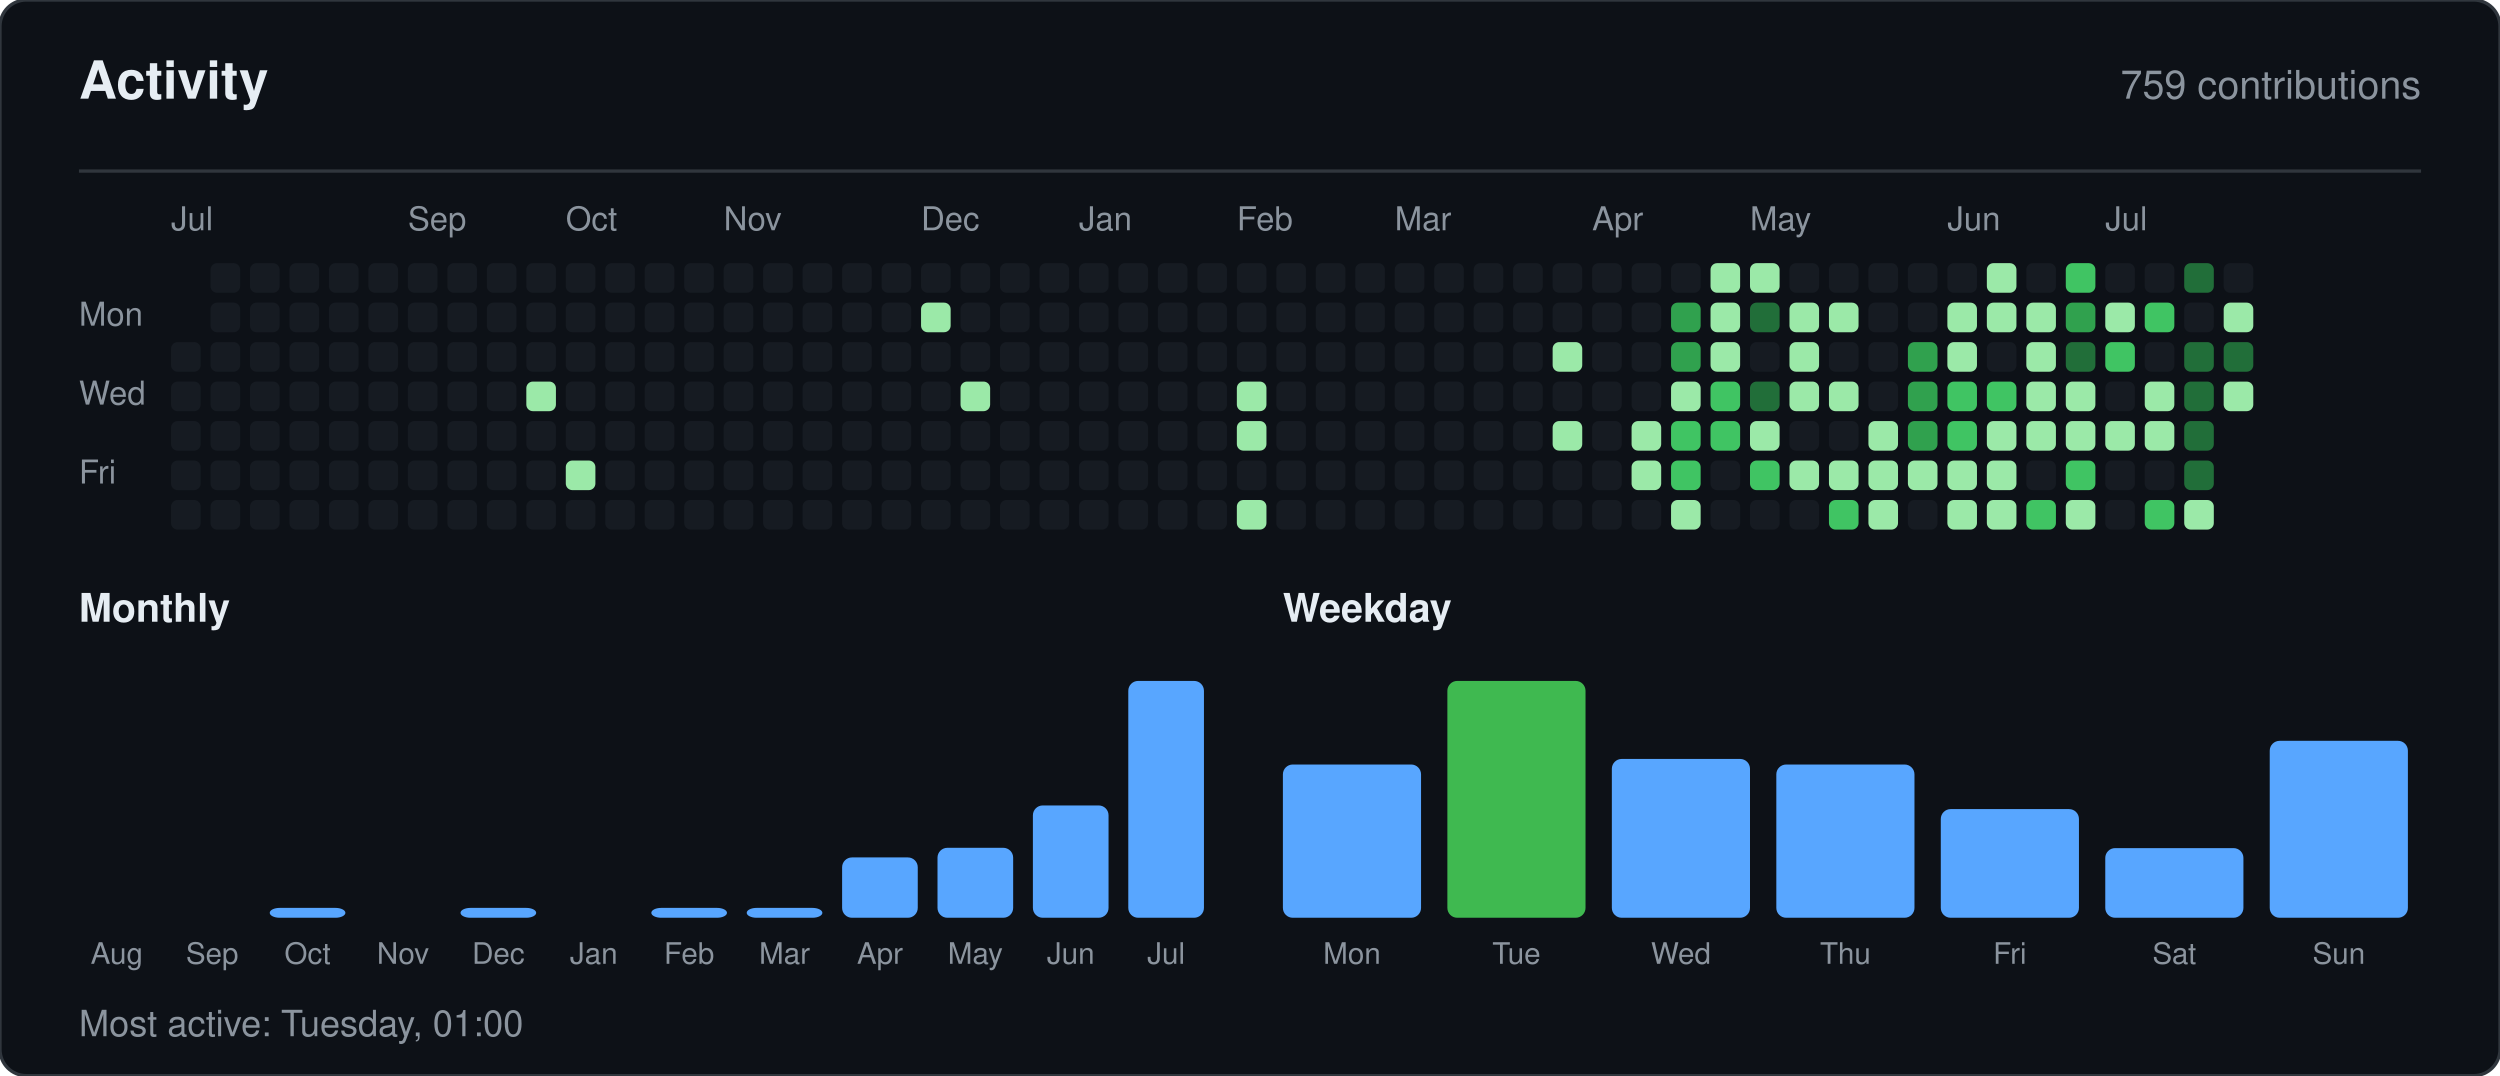
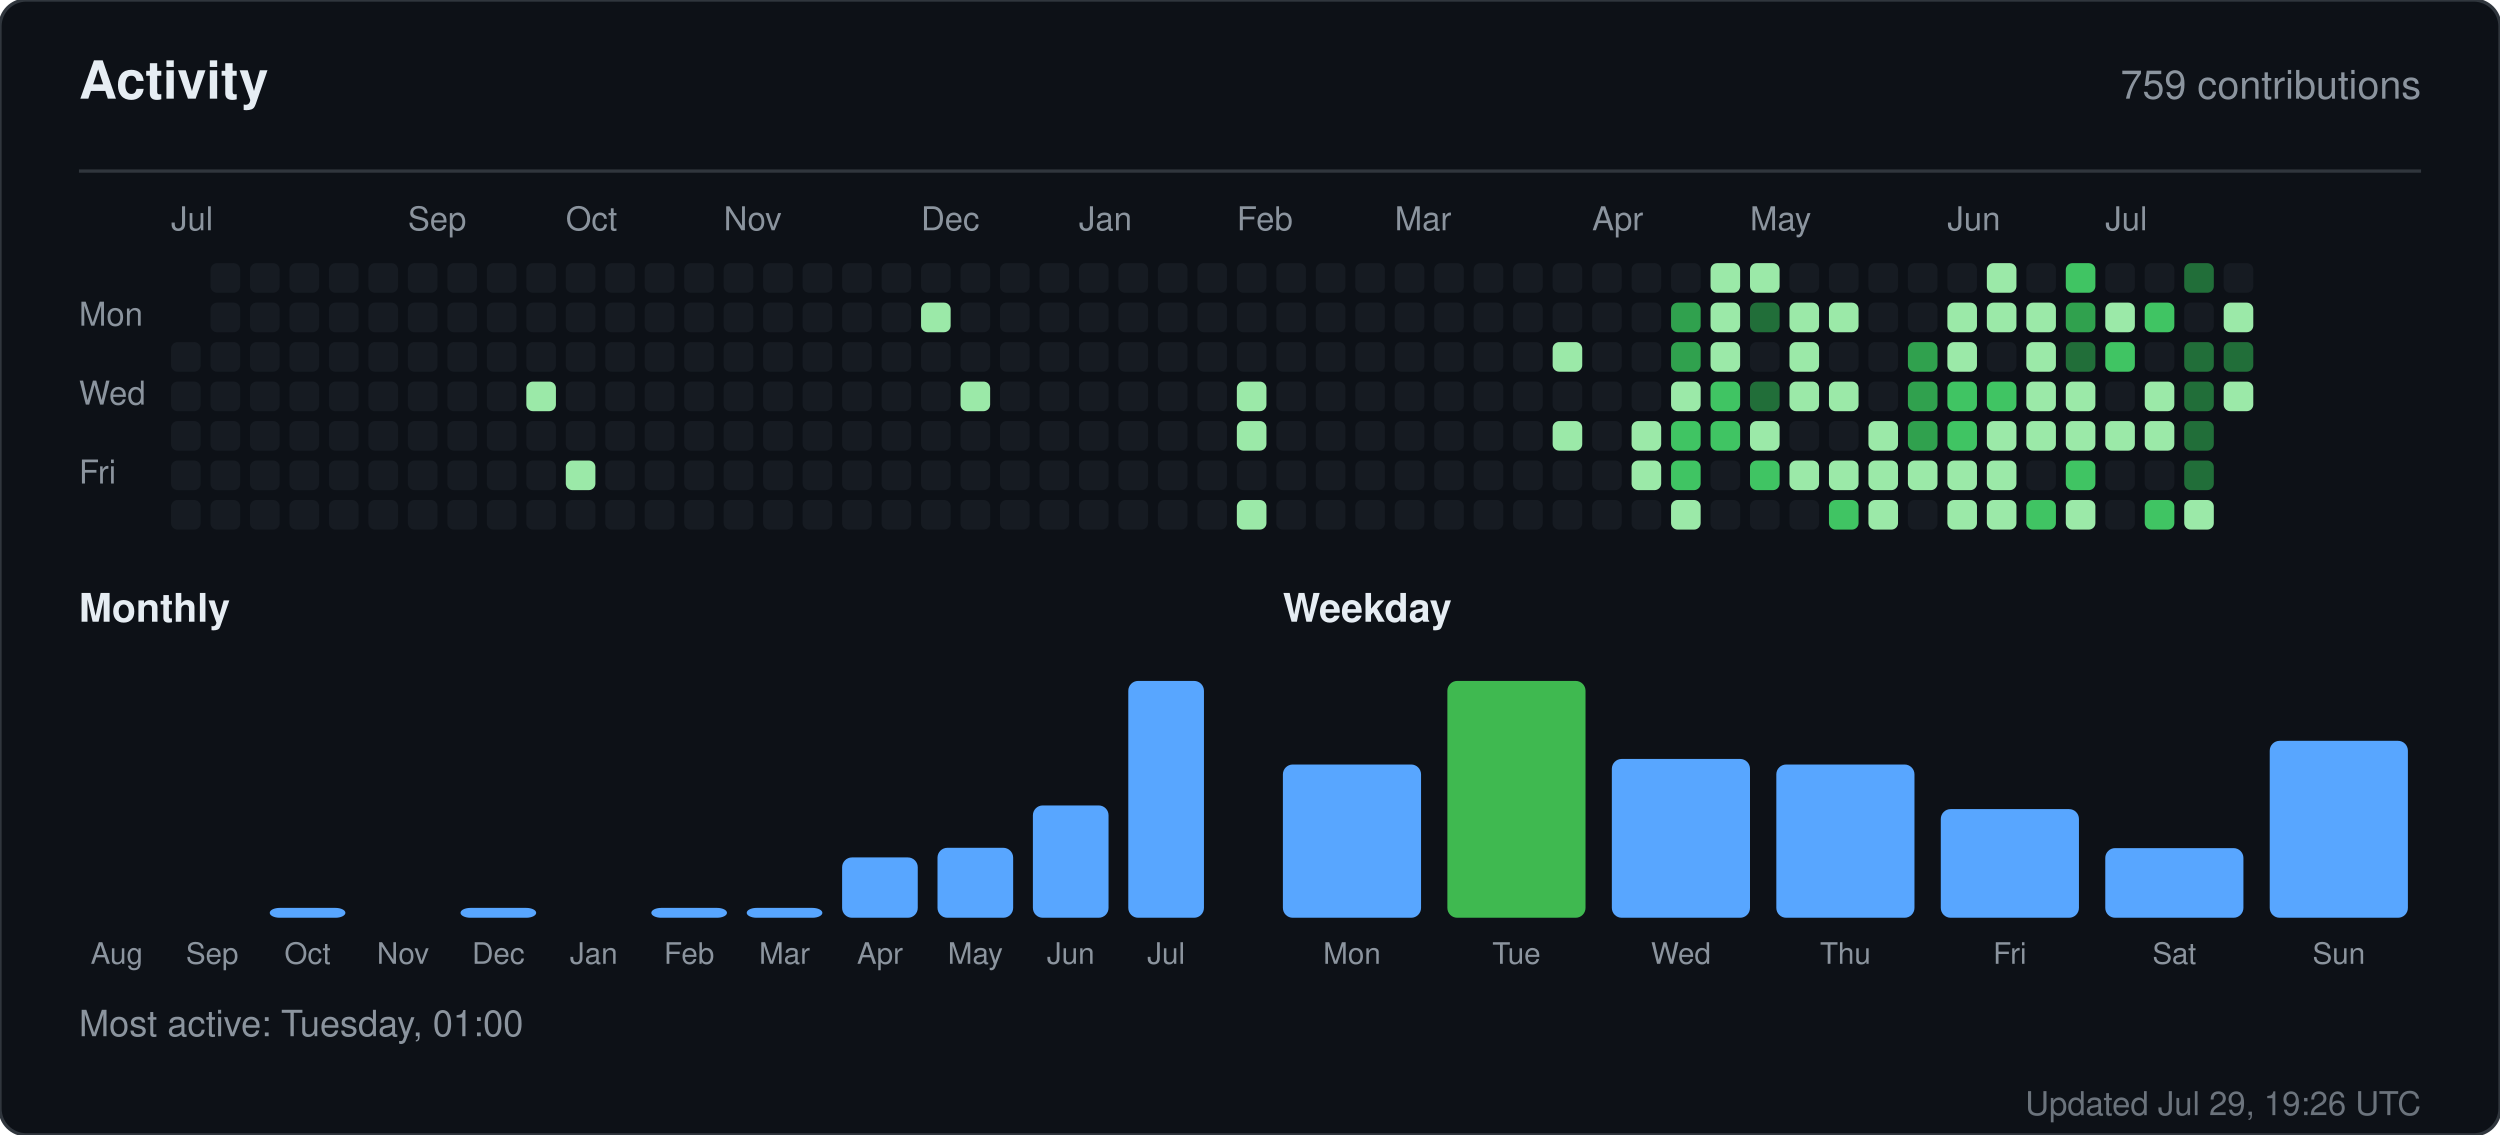
- <svg xmlns="http://www.w3.org/2000/svg" width="760" height="327" viewBox="0 0 760 327" role="img" aria-label="Activity for sandiirawan12">
-   <rect width="760" height="327" rx="8" fill="#0d1117" stroke="#30363d" />
+ <svg xmlns="http://www.w3.org/2000/svg" width="760" height="345" viewBox="0 0 760 345" role="img" aria-label="Activity for sandiirawan12">
+   <rect width="760" height="345" rx="8" fill="#0d1117" stroke="#30363d" />
  <g font-family="-apple-system, BlinkMacSystemFont, Segoe UI, Helvetica, Arial, sans-serif">
    <text x="24" y="30" fill="#e6edf3" font-size="16" font-weight="700">Activity</text>
    <text x="736" y="30" fill="#8b949e" font-size="12" text-anchor="end">759 contributions</text>
    <line x1="24" y1="52" x2="736" y2="52" stroke="#30363d" />
    <text x="52" y="70" fill="#8b949e" font-size="10">Jul</text>
    <text x="124" y="70" fill="#8b949e" font-size="10">Sep</text>
    <text x="172" y="70" fill="#8b949e" font-size="10">Oct</text>
    <text x="220" y="70" fill="#8b949e" font-size="10">Nov</text>
    <text x="280" y="70" fill="#8b949e" font-size="10">Dec</text>
    <text x="328" y="70" fill="#8b949e" font-size="10">Jan</text>
    <text x="376" y="70" fill="#8b949e" font-size="10">Feb</text>
    <text x="424" y="70" fill="#8b949e" font-size="10">Mar</text>
    <text x="484" y="70" fill="#8b949e" font-size="10">Apr</text>
    <text x="532" y="70" fill="#8b949e" font-size="10">May</text>
    <text x="592" y="70" fill="#8b949e" font-size="10">Jun</text>
    <text x="640" y="70" fill="#8b949e" font-size="10">Jul</text>
    <text x="24" y="99" fill="#8b949e" font-size="10">Mon</text>
    <text x="24" y="123" fill="#8b949e" font-size="10">Wed</text>
    <text x="24" y="147" fill="#8b949e" font-size="10">Fri</text>
    <rect x="52" y="104" width="9" height="9" rx="2" fill="#161b22" />
    <rect x="52" y="116" width="9" height="9" rx="2" fill="#161b22" />
    <rect x="52" y="128" width="9" height="9" rx="2" fill="#161b22" />
    <rect x="52" y="140" width="9" height="9" rx="2" fill="#161b22" />
    <rect x="52" y="152" width="9" height="9" rx="2" fill="#161b22" />
    <rect x="64" y="80" width="9" height="9" rx="2" fill="#161b22" />
    <rect x="64" y="92" width="9" height="9" rx="2" fill="#161b22" />
    <rect x="64" y="104" width="9" height="9" rx="2" fill="#161b22" />
    <rect x="64" y="116" width="9" height="9" rx="2" fill="#161b22" />
    <rect x="64" y="128" width="9" height="9" rx="2" fill="#161b22" />
    <rect x="64" y="140" width="9" height="9" rx="2" fill="#161b22" />
    <rect x="64" y="152" width="9" height="9" rx="2" fill="#161b22" />
    <rect x="76" y="80" width="9" height="9" rx="2" fill="#161b22" />
    <rect x="76" y="92" width="9" height="9" rx="2" fill="#161b22" />
    <rect x="76" y="104" width="9" height="9" rx="2" fill="#161b22" />
    <rect x="76" y="116" width="9" height="9" rx="2" fill="#161b22" />
    <rect x="76" y="128" width="9" height="9" rx="2" fill="#161b22" />
    <rect x="76" y="140" width="9" height="9" rx="2" fill="#161b22" />
    <rect x="76" y="152" width="9" height="9" rx="2" fill="#161b22" />
    <rect x="88" y="80" width="9" height="9" rx="2" fill="#161b22" />
    <rect x="88" y="92" width="9" height="9" rx="2" fill="#161b22" />
    <rect x="88" y="104" width="9" height="9" rx="2" fill="#161b22" />
    <rect x="88" y="116" width="9" height="9" rx="2" fill="#161b22" />
    <rect x="88" y="128" width="9" height="9" rx="2" fill="#161b22" />
    <rect x="88" y="140" width="9" height="9" rx="2" fill="#161b22" />
    <rect x="88" y="152" width="9" height="9" rx="2" fill="#161b22" />
    <rect x="100" y="80" width="9" height="9" rx="2" fill="#161b22" />
    <rect x="100" y="92" width="9" height="9" rx="2" fill="#161b22" />
    <rect x="100" y="104" width="9" height="9" rx="2" fill="#161b22" />
    <rect x="100" y="116" width="9" height="9" rx="2" fill="#161b22" />
    <rect x="100" y="128" width="9" height="9" rx="2" fill="#161b22" />
    <rect x="100" y="140" width="9" height="9" rx="2" fill="#161b22" />
    <rect x="100" y="152" width="9" height="9" rx="2" fill="#161b22" />
    <rect x="112" y="80" width="9" height="9" rx="2" fill="#161b22" />
    <rect x="112" y="92" width="9" height="9" rx="2" fill="#161b22" />
    <rect x="112" y="104" width="9" height="9" rx="2" fill="#161b22" />
    <rect x="112" y="116" width="9" height="9" rx="2" fill="#161b22" />
    <rect x="112" y="128" width="9" height="9" rx="2" fill="#161b22" />
    <rect x="112" y="140" width="9" height="9" rx="2" fill="#161b22" />
    <rect x="112" y="152" width="9" height="9" rx="2" fill="#161b22" />
    <rect x="124" y="80" width="9" height="9" rx="2" fill="#161b22" />
    <rect x="124" y="92" width="9" height="9" rx="2" fill="#161b22" />
    <rect x="124" y="104" width="9" height="9" rx="2" fill="#161b22" />
    <rect x="124" y="116" width="9" height="9" rx="2" fill="#161b22" />
    <rect x="124" y="128" width="9" height="9" rx="2" fill="#161b22" />
    <rect x="124" y="140" width="9" height="9" rx="2" fill="#161b22" />
    <rect x="124" y="152" width="9" height="9" rx="2" fill="#161b22" />
    <rect x="136" y="80" width="9" height="9" rx="2" fill="#161b22" />
    <rect x="136" y="92" width="9" height="9" rx="2" fill="#161b22" />
    <rect x="136" y="104" width="9" height="9" rx="2" fill="#161b22" />
    <rect x="136" y="116" width="9" height="9" rx="2" fill="#161b22" />
    <rect x="136" y="128" width="9" height="9" rx="2" fill="#161b22" />
    <rect x="136" y="140" width="9" height="9" rx="2" fill="#161b22" />
    <rect x="136" y="152" width="9" height="9" rx="2" fill="#161b22" />
    <rect x="148" y="80" width="9" height="9" rx="2" fill="#161b22" />
    <rect x="148" y="92" width="9" height="9" rx="2" fill="#161b22" />
    <rect x="148" y="104" width="9" height="9" rx="2" fill="#161b22" />
    <rect x="148" y="116" width="9" height="9" rx="2" fill="#161b22" />
    <rect x="148" y="128" width="9" height="9" rx="2" fill="#161b22" />
    <rect x="148" y="140" width="9" height="9" rx="2" fill="#161b22" />
    <rect x="148" y="152" width="9" height="9" rx="2" fill="#161b22" />
    <rect x="160" y="80" width="9" height="9" rx="2" fill="#161b22" />
    <rect x="160" y="92" width="9" height="9" rx="2" fill="#161b22" />
    <rect x="160" y="104" width="9" height="9" rx="2" fill="#161b22" />
    <rect x="160" y="116" width="9" height="9" rx="2" fill="#9be9a8" />
    <rect x="160" y="128" width="9" height="9" rx="2" fill="#161b22" />
    <rect x="160" y="140" width="9" height="9" rx="2" fill="#161b22" />
    <rect x="160" y="152" width="9" height="9" rx="2" fill="#161b22" />
    <rect x="172" y="80" width="9" height="9" rx="2" fill="#161b22" />
    <rect x="172" y="92" width="9" height="9" rx="2" fill="#161b22" />
    <rect x="172" y="104" width="9" height="9" rx="2" fill="#161b22" />
    <rect x="172" y="116" width="9" height="9" rx="2" fill="#161b22" />
    <rect x="172" y="128" width="9" height="9" rx="2" fill="#161b22" />
    <rect x="172" y="140" width="9" height="9" rx="2" fill="#9be9a8" />
    <rect x="172" y="152" width="9" height="9" rx="2" fill="#161b22" />
    <rect x="184" y="80" width="9" height="9" rx="2" fill="#161b22" />
    <rect x="184" y="92" width="9" height="9" rx="2" fill="#161b22" />
    <rect x="184" y="104" width="9" height="9" rx="2" fill="#161b22" />
    <rect x="184" y="116" width="9" height="9" rx="2" fill="#161b22" />
    <rect x="184" y="128" width="9" height="9" rx="2" fill="#161b22" />
    <rect x="184" y="140" width="9" height="9" rx="2" fill="#161b22" />
    <rect x="184" y="152" width="9" height="9" rx="2" fill="#161b22" />
    <rect x="196" y="80" width="9" height="9" rx="2" fill="#161b22" />
    <rect x="196" y="92" width="9" height="9" rx="2" fill="#161b22" />
    <rect x="196" y="104" width="9" height="9" rx="2" fill="#161b22" />
    <rect x="196" y="116" width="9" height="9" rx="2" fill="#161b22" />
    <rect x="196" y="128" width="9" height="9" rx="2" fill="#161b22" />
    <rect x="196" y="140" width="9" height="9" rx="2" fill="#161b22" />
    <rect x="196" y="152" width="9" height="9" rx="2" fill="#161b22" />
    <rect x="208" y="80" width="9" height="9" rx="2" fill="#161b22" />
    <rect x="208" y="92" width="9" height="9" rx="2" fill="#161b22" />
    <rect x="208" y="104" width="9" height="9" rx="2" fill="#161b22" />
    <rect x="208" y="116" width="9" height="9" rx="2" fill="#161b22" />
    <rect x="208" y="128" width="9" height="9" rx="2" fill="#161b22" />
    <rect x="208" y="140" width="9" height="9" rx="2" fill="#161b22" />
    <rect x="208" y="152" width="9" height="9" rx="2" fill="#161b22" />
    <rect x="220" y="80" width="9" height="9" rx="2" fill="#161b22" />
    <rect x="220" y="92" width="9" height="9" rx="2" fill="#161b22" />
    <rect x="220" y="104" width="9" height="9" rx="2" fill="#161b22" />
    <rect x="220" y="116" width="9" height="9" rx="2" fill="#161b22" />
    <rect x="220" y="128" width="9" height="9" rx="2" fill="#161b22" />
    <rect x="220" y="140" width="9" height="9" rx="2" fill="#161b22" />
    <rect x="220" y="152" width="9" height="9" rx="2" fill="#161b22" />
    <rect x="232" y="80" width="9" height="9" rx="2" fill="#161b22" />
    <rect x="232" y="92" width="9" height="9" rx="2" fill="#161b22" />
    <rect x="232" y="104" width="9" height="9" rx="2" fill="#161b22" />
    <rect x="232" y="116" width="9" height="9" rx="2" fill="#161b22" />
    <rect x="232" y="128" width="9" height="9" rx="2" fill="#161b22" />
    <rect x="232" y="140" width="9" height="9" rx="2" fill="#161b22" />
    <rect x="232" y="152" width="9" height="9" rx="2" fill="#161b22" />
    <rect x="244" y="80" width="9" height="9" rx="2" fill="#161b22" />
    <rect x="244" y="92" width="9" height="9" rx="2" fill="#161b22" />
    <rect x="244" y="104" width="9" height="9" rx="2" fill="#161b22" />
    <rect x="244" y="116" width="9" height="9" rx="2" fill="#161b22" />
    <rect x="244" y="128" width="9" height="9" rx="2" fill="#161b22" />
    <rect x="244" y="140" width="9" height="9" rx="2" fill="#161b22" />
    <rect x="244" y="152" width="9" height="9" rx="2" fill="#161b22" />
    <rect x="256" y="80" width="9" height="9" rx="2" fill="#161b22" />
    <rect x="256" y="92" width="9" height="9" rx="2" fill="#161b22" />
    <rect x="256" y="104" width="9" height="9" rx="2" fill="#161b22" />
    <rect x="256" y="116" width="9" height="9" rx="2" fill="#161b22" />
    <rect x="256" y="128" width="9" height="9" rx="2" fill="#161b22" />
    <rect x="256" y="140" width="9" height="9" rx="2" fill="#161b22" />
    <rect x="256" y="152" width="9" height="9" rx="2" fill="#161b22" />
    <rect x="268" y="80" width="9" height="9" rx="2" fill="#161b22" />
    <rect x="268" y="92" width="9" height="9" rx="2" fill="#161b22" />
    <rect x="268" y="104" width="9" height="9" rx="2" fill="#161b22" />
    <rect x="268" y="116" width="9" height="9" rx="2" fill="#161b22" />
    <rect x="268" y="128" width="9" height="9" rx="2" fill="#161b22" />
    <rect x="268" y="140" width="9" height="9" rx="2" fill="#161b22" />
    <rect x="268" y="152" width="9" height="9" rx="2" fill="#161b22" />
    <rect x="280" y="80" width="9" height="9" rx="2" fill="#161b22" />
    <rect x="280" y="92" width="9" height="9" rx="2" fill="#9be9a8" />
    <rect x="280" y="104" width="9" height="9" rx="2" fill="#161b22" />
    <rect x="280" y="116" width="9" height="9" rx="2" fill="#161b22" />
    <rect x="280" y="128" width="9" height="9" rx="2" fill="#161b22" />
    <rect x="280" y="140" width="9" height="9" rx="2" fill="#161b22" />
    <rect x="280" y="152" width="9" height="9" rx="2" fill="#161b22" />
    <rect x="292" y="80" width="9" height="9" rx="2" fill="#161b22" />
    <rect x="292" y="92" width="9" height="9" rx="2" fill="#161b22" />
    <rect x="292" y="104" width="9" height="9" rx="2" fill="#161b22" />
    <rect x="292" y="116" width="9" height="9" rx="2" fill="#9be9a8" />
    <rect x="292" y="128" width="9" height="9" rx="2" fill="#161b22" />
    <rect x="292" y="140" width="9" height="9" rx="2" fill="#161b22" />
    <rect x="292" y="152" width="9" height="9" rx="2" fill="#161b22" />
    <rect x="304" y="80" width="9" height="9" rx="2" fill="#161b22" />
    <rect x="304" y="92" width="9" height="9" rx="2" fill="#161b22" />
    <rect x="304" y="104" width="9" height="9" rx="2" fill="#161b22" />
    <rect x="304" y="116" width="9" height="9" rx="2" fill="#161b22" />
    <rect x="304" y="128" width="9" height="9" rx="2" fill="#161b22" />
    <rect x="304" y="140" width="9" height="9" rx="2" fill="#161b22" />
    <rect x="304" y="152" width="9" height="9" rx="2" fill="#161b22" />
    <rect x="316" y="80" width="9" height="9" rx="2" fill="#161b22" />
    <rect x="316" y="92" width="9" height="9" rx="2" fill="#161b22" />
    <rect x="316" y="104" width="9" height="9" rx="2" fill="#161b22" />
    <rect x="316" y="116" width="9" height="9" rx="2" fill="#161b22" />
    <rect x="316" y="128" width="9" height="9" rx="2" fill="#161b22" />
    <rect x="316" y="140" width="9" height="9" rx="2" fill="#161b22" />
    <rect x="316" y="152" width="9" height="9" rx="2" fill="#161b22" />
    <rect x="328" y="80" width="9" height="9" rx="2" fill="#161b22" />
    <rect x="328" y="92" width="9" height="9" rx="2" fill="#161b22" />
    <rect x="328" y="104" width="9" height="9" rx="2" fill="#161b22" />
    <rect x="328" y="116" width="9" height="9" rx="2" fill="#161b22" />
    <rect x="328" y="128" width="9" height="9" rx="2" fill="#161b22" />
    <rect x="328" y="140" width="9" height="9" rx="2" fill="#161b22" />
    <rect x="328" y="152" width="9" height="9" rx="2" fill="#161b22" />
    <rect x="340" y="80" width="9" height="9" rx="2" fill="#161b22" />
    <rect x="340" y="92" width="9" height="9" rx="2" fill="#161b22" />
    <rect x="340" y="104" width="9" height="9" rx="2" fill="#161b22" />
    <rect x="340" y="116" width="9" height="9" rx="2" fill="#161b22" />
    <rect x="340" y="128" width="9" height="9" rx="2" fill="#161b22" />
    <rect x="340" y="140" width="9" height="9" rx="2" fill="#161b22" />
    <rect x="340" y="152" width="9" height="9" rx="2" fill="#161b22" />
    <rect x="352" y="80" width="9" height="9" rx="2" fill="#161b22" />
    <rect x="352" y="92" width="9" height="9" rx="2" fill="#161b22" />
    <rect x="352" y="104" width="9" height="9" rx="2" fill="#161b22" />
    <rect x="352" y="116" width="9" height="9" rx="2" fill="#161b22" />
    <rect x="352" y="128" width="9" height="9" rx="2" fill="#161b22" />
    <rect x="352" y="140" width="9" height="9" rx="2" fill="#161b22" />
    <rect x="352" y="152" width="9" height="9" rx="2" fill="#161b22" />
    <rect x="364" y="80" width="9" height="9" rx="2" fill="#161b22" />
    <rect x="364" y="92" width="9" height="9" rx="2" fill="#161b22" />
    <rect x="364" y="104" width="9" height="9" rx="2" fill="#161b22" />
    <rect x="364" y="116" width="9" height="9" rx="2" fill="#161b22" />
    <rect x="364" y="128" width="9" height="9" rx="2" fill="#161b22" />
    <rect x="364" y="140" width="9" height="9" rx="2" fill="#161b22" />
    <rect x="364" y="152" width="9" height="9" rx="2" fill="#161b22" />
    <rect x="376" y="80" width="9" height="9" rx="2" fill="#161b22" />
    <rect x="376" y="92" width="9" height="9" rx="2" fill="#161b22" />
    <rect x="376" y="104" width="9" height="9" rx="2" fill="#161b22" />
    <rect x="376" y="116" width="9" height="9" rx="2" fill="#9be9a8" />
    <rect x="376" y="128" width="9" height="9" rx="2" fill="#9be9a8" />
    <rect x="376" y="140" width="9" height="9" rx="2" fill="#161b22" />
    <rect x="376" y="152" width="9" height="9" rx="2" fill="#9be9a8" />
    <rect x="388" y="80" width="9" height="9" rx="2" fill="#161b22" />
    <rect x="388" y="92" width="9" height="9" rx="2" fill="#161b22" />
    <rect x="388" y="104" width="9" height="9" rx="2" fill="#161b22" />
    <rect x="388" y="116" width="9" height="9" rx="2" fill="#161b22" />
    <rect x="388" y="128" width="9" height="9" rx="2" fill="#161b22" />
    <rect x="388" y="140" width="9" height="9" rx="2" fill="#161b22" />
    <rect x="388" y="152" width="9" height="9" rx="2" fill="#161b22" />
    <rect x="400" y="80" width="9" height="9" rx="2" fill="#161b22" />
    <rect x="400" y="92" width="9" height="9" rx="2" fill="#161b22" />
    <rect x="400" y="104" width="9" height="9" rx="2" fill="#161b22" />
    <rect x="400" y="116" width="9" height="9" rx="2" fill="#161b22" />
    <rect x="400" y="128" width="9" height="9" rx="2" fill="#161b22" />
    <rect x="400" y="140" width="9" height="9" rx="2" fill="#161b22" />
    <rect x="400" y="152" width="9" height="9" rx="2" fill="#161b22" />
    <rect x="412" y="80" width="9" height="9" rx="2" fill="#161b22" />
    <rect x="412" y="92" width="9" height="9" rx="2" fill="#161b22" />
    <rect x="412" y="104" width="9" height="9" rx="2" fill="#161b22" />
    <rect x="412" y="116" width="9" height="9" rx="2" fill="#161b22" />
    <rect x="412" y="128" width="9" height="9" rx="2" fill="#161b22" />
    <rect x="412" y="140" width="9" height="9" rx="2" fill="#161b22" />
    <rect x="412" y="152" width="9" height="9" rx="2" fill="#161b22" />
    <rect x="424" y="80" width="9" height="9" rx="2" fill="#161b22" />
    <rect x="424" y="92" width="9" height="9" rx="2" fill="#161b22" />
    <rect x="424" y="104" width="9" height="9" rx="2" fill="#161b22" />
    <rect x="424" y="116" width="9" height="9" rx="2" fill="#161b22" />
    <rect x="424" y="128" width="9" height="9" rx="2" fill="#161b22" />
    <rect x="424" y="140" width="9" height="9" rx="2" fill="#161b22" />
    <rect x="424" y="152" width="9" height="9" rx="2" fill="#161b22" />
    <rect x="436" y="80" width="9" height="9" rx="2" fill="#161b22" />
    <rect x="436" y="92" width="9" height="9" rx="2" fill="#161b22" />
    <rect x="436" y="104" width="9" height="9" rx="2" fill="#161b22" />
    <rect x="436" y="116" width="9" height="9" rx="2" fill="#161b22" />
    <rect x="436" y="128" width="9" height="9" rx="2" fill="#161b22" />
    <rect x="436" y="140" width="9" height="9" rx="2" fill="#161b22" />
    <rect x="436" y="152" width="9" height="9" rx="2" fill="#161b22" />
    <rect x="448" y="80" width="9" height="9" rx="2" fill="#161b22" />
    <rect x="448" y="92" width="9" height="9" rx="2" fill="#161b22" />
    <rect x="448" y="104" width="9" height="9" rx="2" fill="#161b22" />
    <rect x="448" y="116" width="9" height="9" rx="2" fill="#161b22" />
    <rect x="448" y="128" width="9" height="9" rx="2" fill="#161b22" />
    <rect x="448" y="140" width="9" height="9" rx="2" fill="#161b22" />
    <rect x="448" y="152" width="9" height="9" rx="2" fill="#161b22" />
    <rect x="460" y="80" width="9" height="9" rx="2" fill="#161b22" />
    <rect x="460" y="92" width="9" height="9" rx="2" fill="#161b22" />
    <rect x="460" y="104" width="9" height="9" rx="2" fill="#161b22" />
    <rect x="460" y="116" width="9" height="9" rx="2" fill="#161b22" />
    <rect x="460" y="128" width="9" height="9" rx="2" fill="#161b22" />
    <rect x="460" y="140" width="9" height="9" rx="2" fill="#161b22" />
    <rect x="460" y="152" width="9" height="9" rx="2" fill="#161b22" />
    <rect x="472" y="80" width="9" height="9" rx="2" fill="#161b22" />
    <rect x="472" y="92" width="9" height="9" rx="2" fill="#161b22" />
    <rect x="472" y="104" width="9" height="9" rx="2" fill="#9be9a8" />
    <rect x="472" y="116" width="9" height="9" rx="2" fill="#161b22" />
    <rect x="472" y="128" width="9" height="9" rx="2" fill="#9be9a8" />
    <rect x="472" y="140" width="9" height="9" rx="2" fill="#161b22" />
    <rect x="472" y="152" width="9" height="9" rx="2" fill="#161b22" />
    <rect x="484" y="80" width="9" height="9" rx="2" fill="#161b22" />
    <rect x="484" y="92" width="9" height="9" rx="2" fill="#161b22" />
    <rect x="484" y="104" width="9" height="9" rx="2" fill="#161b22" />
    <rect x="484" y="116" width="9" height="9" rx="2" fill="#161b22" />
    <rect x="484" y="128" width="9" height="9" rx="2" fill="#161b22" />
    <rect x="484" y="140" width="9" height="9" rx="2" fill="#161b22" />
    <rect x="484" y="152" width="9" height="9" rx="2" fill="#161b22" />
    <rect x="496" y="80" width="9" height="9" rx="2" fill="#161b22" />
    <rect x="496" y="92" width="9" height="9" rx="2" fill="#161b22" />
    <rect x="496" y="104" width="9" height="9" rx="2" fill="#161b22" />
    <rect x="496" y="116" width="9" height="9" rx="2" fill="#161b22" />
    <rect x="496" y="128" width="9" height="9" rx="2" fill="#9be9a8" />
    <rect x="496" y="140" width="9" height="9" rx="2" fill="#9be9a8" />
    <rect x="496" y="152" width="9" height="9" rx="2" fill="#161b22" />
    <rect x="508" y="80" width="9" height="9" rx="2" fill="#161b22" />
    <rect x="508" y="92" width="9" height="9" rx="2" fill="#30a14e" />
    <rect x="508" y="104" width="9" height="9" rx="2" fill="#30a14e" />
    <rect x="508" y="116" width="9" height="9" rx="2" fill="#9be9a8" />
    <rect x="508" y="128" width="9" height="9" rx="2" fill="#40c463" />
    <rect x="508" y="140" width="9" height="9" rx="2" fill="#40c463" />
    <rect x="508" y="152" width="9" height="9" rx="2" fill="#9be9a8" />
    <rect x="520" y="80" width="9" height="9" rx="2" fill="#9be9a8" />
    <rect x="520" y="92" width="9" height="9" rx="2" fill="#9be9a8" />
    <rect x="520" y="104" width="9" height="9" rx="2" fill="#9be9a8" />
    <rect x="520" y="116" width="9" height="9" rx="2" fill="#40c463" />
    <rect x="520" y="128" width="9" height="9" rx="2" fill="#40c463" />
    <rect x="520" y="140" width="9" height="9" rx="2" fill="#161b22" />
    <rect x="520" y="152" width="9" height="9" rx="2" fill="#161b22" />
    <rect x="532" y="80" width="9" height="9" rx="2" fill="#9be9a8" />
    <rect x="532" y="92" width="9" height="9" rx="2" fill="#216e39" />
    <rect x="532" y="104" width="9" height="9" rx="2" fill="#161b22" />
    <rect x="532" y="116" width="9" height="9" rx="2" fill="#216e39" />
    <rect x="532" y="128" width="9" height="9" rx="2" fill="#9be9a8" />
    <rect x="532" y="140" width="9" height="9" rx="2" fill="#40c463" />
    <rect x="532" y="152" width="9" height="9" rx="2" fill="#161b22" />
    <rect x="544" y="80" width="9" height="9" rx="2" fill="#161b22" />
    <rect x="544" y="92" width="9" height="9" rx="2" fill="#9be9a8" />
    <rect x="544" y="104" width="9" height="9" rx="2" fill="#9be9a8" />
    <rect x="544" y="116" width="9" height="9" rx="2" fill="#9be9a8" />
    <rect x="544" y="128" width="9" height="9" rx="2" fill="#161b22" />
    <rect x="544" y="140" width="9" height="9" rx="2" fill="#9be9a8" />
    <rect x="544" y="152" width="9" height="9" rx="2" fill="#161b22" />
    <rect x="556" y="80" width="9" height="9" rx="2" fill="#161b22" />
    <rect x="556" y="92" width="9" height="9" rx="2" fill="#9be9a8" />
    <rect x="556" y="104" width="9" height="9" rx="2" fill="#161b22" />
    <rect x="556" y="116" width="9" height="9" rx="2" fill="#9be9a8" />
    <rect x="556" y="128" width="9" height="9" rx="2" fill="#161b22" />
    <rect x="556" y="140" width="9" height="9" rx="2" fill="#9be9a8" />
    <rect x="556" y="152" width="9" height="9" rx="2" fill="#40c463" />
    <rect x="568" y="80" width="9" height="9" rx="2" fill="#161b22" />
    <rect x="568" y="92" width="9" height="9" rx="2" fill="#161b22" />
    <rect x="568" y="104" width="9" height="9" rx="2" fill="#161b22" />
    <rect x="568" y="116" width="9" height="9" rx="2" fill="#161b22" />
    <rect x="568" y="128" width="9" height="9" rx="2" fill="#9be9a8" />
    <rect x="568" y="140" width="9" height="9" rx="2" fill="#9be9a8" />
    <rect x="568" y="152" width="9" height="9" rx="2" fill="#9be9a8" />
    <rect x="580" y="80" width="9" height="9" rx="2" fill="#161b22" />
    <rect x="580" y="92" width="9" height="9" rx="2" fill="#161b22" />
    <rect x="580" y="104" width="9" height="9" rx="2" fill="#30a14e" />
    <rect x="580" y="116" width="9" height="9" rx="2" fill="#30a14e" />
    <rect x="580" y="128" width="9" height="9" rx="2" fill="#30a14e" />
    <rect x="580" y="140" width="9" height="9" rx="2" fill="#9be9a8" />
    <rect x="580" y="152" width="9" height="9" rx="2" fill="#161b22" />
    <rect x="592" y="80" width="9" height="9" rx="2" fill="#161b22" />
    <rect x="592" y="92" width="9" height="9" rx="2" fill="#9be9a8" />
    <rect x="592" y="104" width="9" height="9" rx="2" fill="#9be9a8" />
    <rect x="592" y="116" width="9" height="9" rx="2" fill="#40c463" />
    <rect x="592" y="128" width="9" height="9" rx="2" fill="#40c463" />
    <rect x="592" y="140" width="9" height="9" rx="2" fill="#9be9a8" />
    <rect x="592" y="152" width="9" height="9" rx="2" fill="#9be9a8" />
    <rect x="604" y="80" width="9" height="9" rx="2" fill="#9be9a8" />
    <rect x="604" y="92" width="9" height="9" rx="2" fill="#9be9a8" />
    <rect x="604" y="104" width="9" height="9" rx="2" fill="#161b22" />
    <rect x="604" y="116" width="9" height="9" rx="2" fill="#40c463" />
    <rect x="604" y="128" width="9" height="9" rx="2" fill="#9be9a8" />
    <rect x="604" y="140" width="9" height="9" rx="2" fill="#9be9a8" />
    <rect x="604" y="152" width="9" height="9" rx="2" fill="#9be9a8" />
    <rect x="616" y="80" width="9" height="9" rx="2" fill="#161b22" />
    <rect x="616" y="92" width="9" height="9" rx="2" fill="#9be9a8" />
    <rect x="616" y="104" width="9" height="9" rx="2" fill="#9be9a8" />
    <rect x="616" y="116" width="9" height="9" rx="2" fill="#9be9a8" />
    <rect x="616" y="128" width="9" height="9" rx="2" fill="#9be9a8" />
    <rect x="616" y="140" width="9" height="9" rx="2" fill="#161b22" />
    <rect x="616" y="152" width="9" height="9" rx="2" fill="#40c463" />
    <rect x="628" y="80" width="9" height="9" rx="2" fill="#40c463" />
    <rect x="628" y="92" width="9" height="9" rx="2" fill="#30a14e" />
    <rect x="628" y="104" width="9" height="9" rx="2" fill="#216e39" />
    <rect x="628" y="116" width="9" height="9" rx="2" fill="#9be9a8" />
    <rect x="628" y="128" width="9" height="9" rx="2" fill="#9be9a8" />
    <rect x="628" y="140" width="9" height="9" rx="2" fill="#40c463" />
    <rect x="628" y="152" width="9" height="9" rx="2" fill="#9be9a8" />
    <rect x="640" y="80" width="9" height="9" rx="2" fill="#161b22" />
    <rect x="640" y="92" width="9" height="9" rx="2" fill="#9be9a8" />
    <rect x="640" y="104" width="9" height="9" rx="2" fill="#40c463" />
    <rect x="640" y="116" width="9" height="9" rx="2" fill="#161b22" />
    <rect x="640" y="128" width="9" height="9" rx="2" fill="#9be9a8" />
    <rect x="640" y="140" width="9" height="9" rx="2" fill="#161b22" />
    <rect x="640" y="152" width="9" height="9" rx="2" fill="#161b22" />
    <rect x="652" y="80" width="9" height="9" rx="2" fill="#161b22" />
    <rect x="652" y="92" width="9" height="9" rx="2" fill="#40c463" />
    <rect x="652" y="104" width="9" height="9" rx="2" fill="#161b22" />
    <rect x="652" y="116" width="9" height="9" rx="2" fill="#9be9a8" />
    <rect x="652" y="128" width="9" height="9" rx="2" fill="#9be9a8" />
    <rect x="652" y="140" width="9" height="9" rx="2" fill="#161b22" />
    <rect x="652" y="152" width="9" height="9" rx="2" fill="#40c463" />
    <rect x="664" y="80" width="9" height="9" rx="2" fill="#216e39" />
    <rect x="664" y="92" width="9" height="9" rx="2" fill="#161b22" />
    <rect x="664" y="104" width="9" height="9" rx="2" fill="#216e39" />
    <rect x="664" y="116" width="9" height="9" rx="2" fill="#216e39" />
    <rect x="664" y="128" width="9" height="9" rx="2" fill="#216e39" />
    <rect x="664" y="140" width="9" height="9" rx="2" fill="#216e39" />
    <rect x="664" y="152" width="9" height="9" rx="2" fill="#9be9a8" />
    <rect x="676" y="80" width="9" height="9" rx="2" fill="#161b22" />
    <rect x="676" y="92" width="9" height="9" rx="2" fill="#9be9a8" />
    <rect x="676" y="104" width="9" height="9" rx="2" fill="#216e39" />
    <rect x="676" y="116" width="9" height="9" rx="2" fill="#9be9a8" />
    <text x="24" y="189" fill="#e6edf3" font-size="12" font-weight="600">Monthly</text>
    <text x="390" y="189" fill="#e6edf3" font-size="12" font-weight="600">Weekday</text>
    <rect x="24" y="279" width="23" height="0" rx="3" fill="#58a6ff" />
    <text x="35.5" y="293" fill="#8b949e" font-size="9" text-anchor="middle">Aug</text>
    <rect x="53" y="279" width="23" height="0" rx="3" fill="#58a6ff" />
    <text x="64.5" y="293" fill="#8b949e" font-size="9" text-anchor="middle">Sep</text>
    <rect x="82" y="276" width="23" height="3" rx="3" fill="#58a6ff" />
    <text x="93.5" y="293" fill="#8b949e" font-size="9" text-anchor="middle">Oct</text>
    <rect x="111" y="279" width="23" height="0" rx="3" fill="#58a6ff" />
    <text x="122.5" y="293" fill="#8b949e" font-size="9" text-anchor="middle">Nov</text>
    <rect x="140" y="276" width="23" height="3" rx="3" fill="#58a6ff" />
    <text x="151.5" y="293" fill="#8b949e" font-size="9" text-anchor="middle">Dec</text>
    <rect x="169" y="279" width="23" height="0" rx="3" fill="#58a6ff" />
    <text x="180.5" y="293" fill="#8b949e" font-size="9" text-anchor="middle">Jan</text>
    <rect x="198" y="276" width="23" height="3" rx="3" fill="#58a6ff" />
    <text x="209.5" y="293" fill="#8b949e" font-size="9" text-anchor="middle">Feb</text>
    <rect x="227" y="276" width="23" height="3" rx="3" fill="#58a6ff" />
    <text x="238.5" y="293" fill="#8b949e" font-size="9" text-anchor="middle">Mar</text>
    <rect x="256" y="260.659" width="23" height="18.341" rx="3" fill="#58a6ff" />
    <text x="267.5" y="293" fill="#8b949e" font-size="9" text-anchor="middle">Apr</text>
    <rect x="285" y="257.732" width="23" height="21.268" rx="3" fill="#58a6ff" />
    <text x="296.5" y="293" fill="#8b949e" font-size="9" text-anchor="middle">May</text>
    <rect x="314" y="244.854" width="23" height="34.146" rx="3" fill="#58a6ff" />
    <text x="325.5" y="293" fill="#8b949e" font-size="9" text-anchor="middle">Jun</text>
    <rect x="343" y="207" width="23" height="72" rx="3" fill="#58a6ff" />
    <text x="354.5" y="293" fill="#8b949e" font-size="9" text-anchor="middle">Jul</text>
    <rect x="390" y="232.412" width="42" height="46.588" rx="3" fill="#58a6ff" />
    <text x="411" y="293" fill="#8b949e" font-size="9" text-anchor="middle">Mon</text>
    <rect x="440" y="207" width="42" height="72" rx="3" fill="#3fb950" />
    <text x="461" y="293" fill="#8b949e" font-size="9" text-anchor="middle">Tue</text>
    <rect x="490" y="230.718" width="42" height="48.282" rx="3" fill="#58a6ff" />
    <text x="511" y="293" fill="#8b949e" font-size="9" text-anchor="middle">Wed</text>
    <rect x="540" y="232.412" width="42" height="46.588" rx="3" fill="#58a6ff" />
    <text x="561" y="293" fill="#8b949e" font-size="9" text-anchor="middle">Thu</text>
    <rect x="590" y="245.965" width="42" height="33.035" rx="3" fill="#58a6ff" />
    <text x="611" y="293" fill="#8b949e" font-size="9" text-anchor="middle">Fri</text>
    <rect x="640" y="257.824" width="42" height="21.176" rx="3" fill="#58a6ff" />
    <text x="661" y="293" fill="#8b949e" font-size="9" text-anchor="middle">Sat</text>
    <rect x="690" y="225.212" width="42" height="53.788" rx="3" fill="#58a6ff" />
    <text x="711" y="293" fill="#8b949e" font-size="9" text-anchor="middle">Sun</text>
    <text x="24" y="315" fill="#8b949e" font-size="11">Most active: Tuesday, 01:00</text>
+     <text x="736" y="339" fill="#8b949e" font-size="10" text-anchor="end" opacity="0.75">Updated Jul 29, 19:26 UTC</text>
  </g>
</svg>
